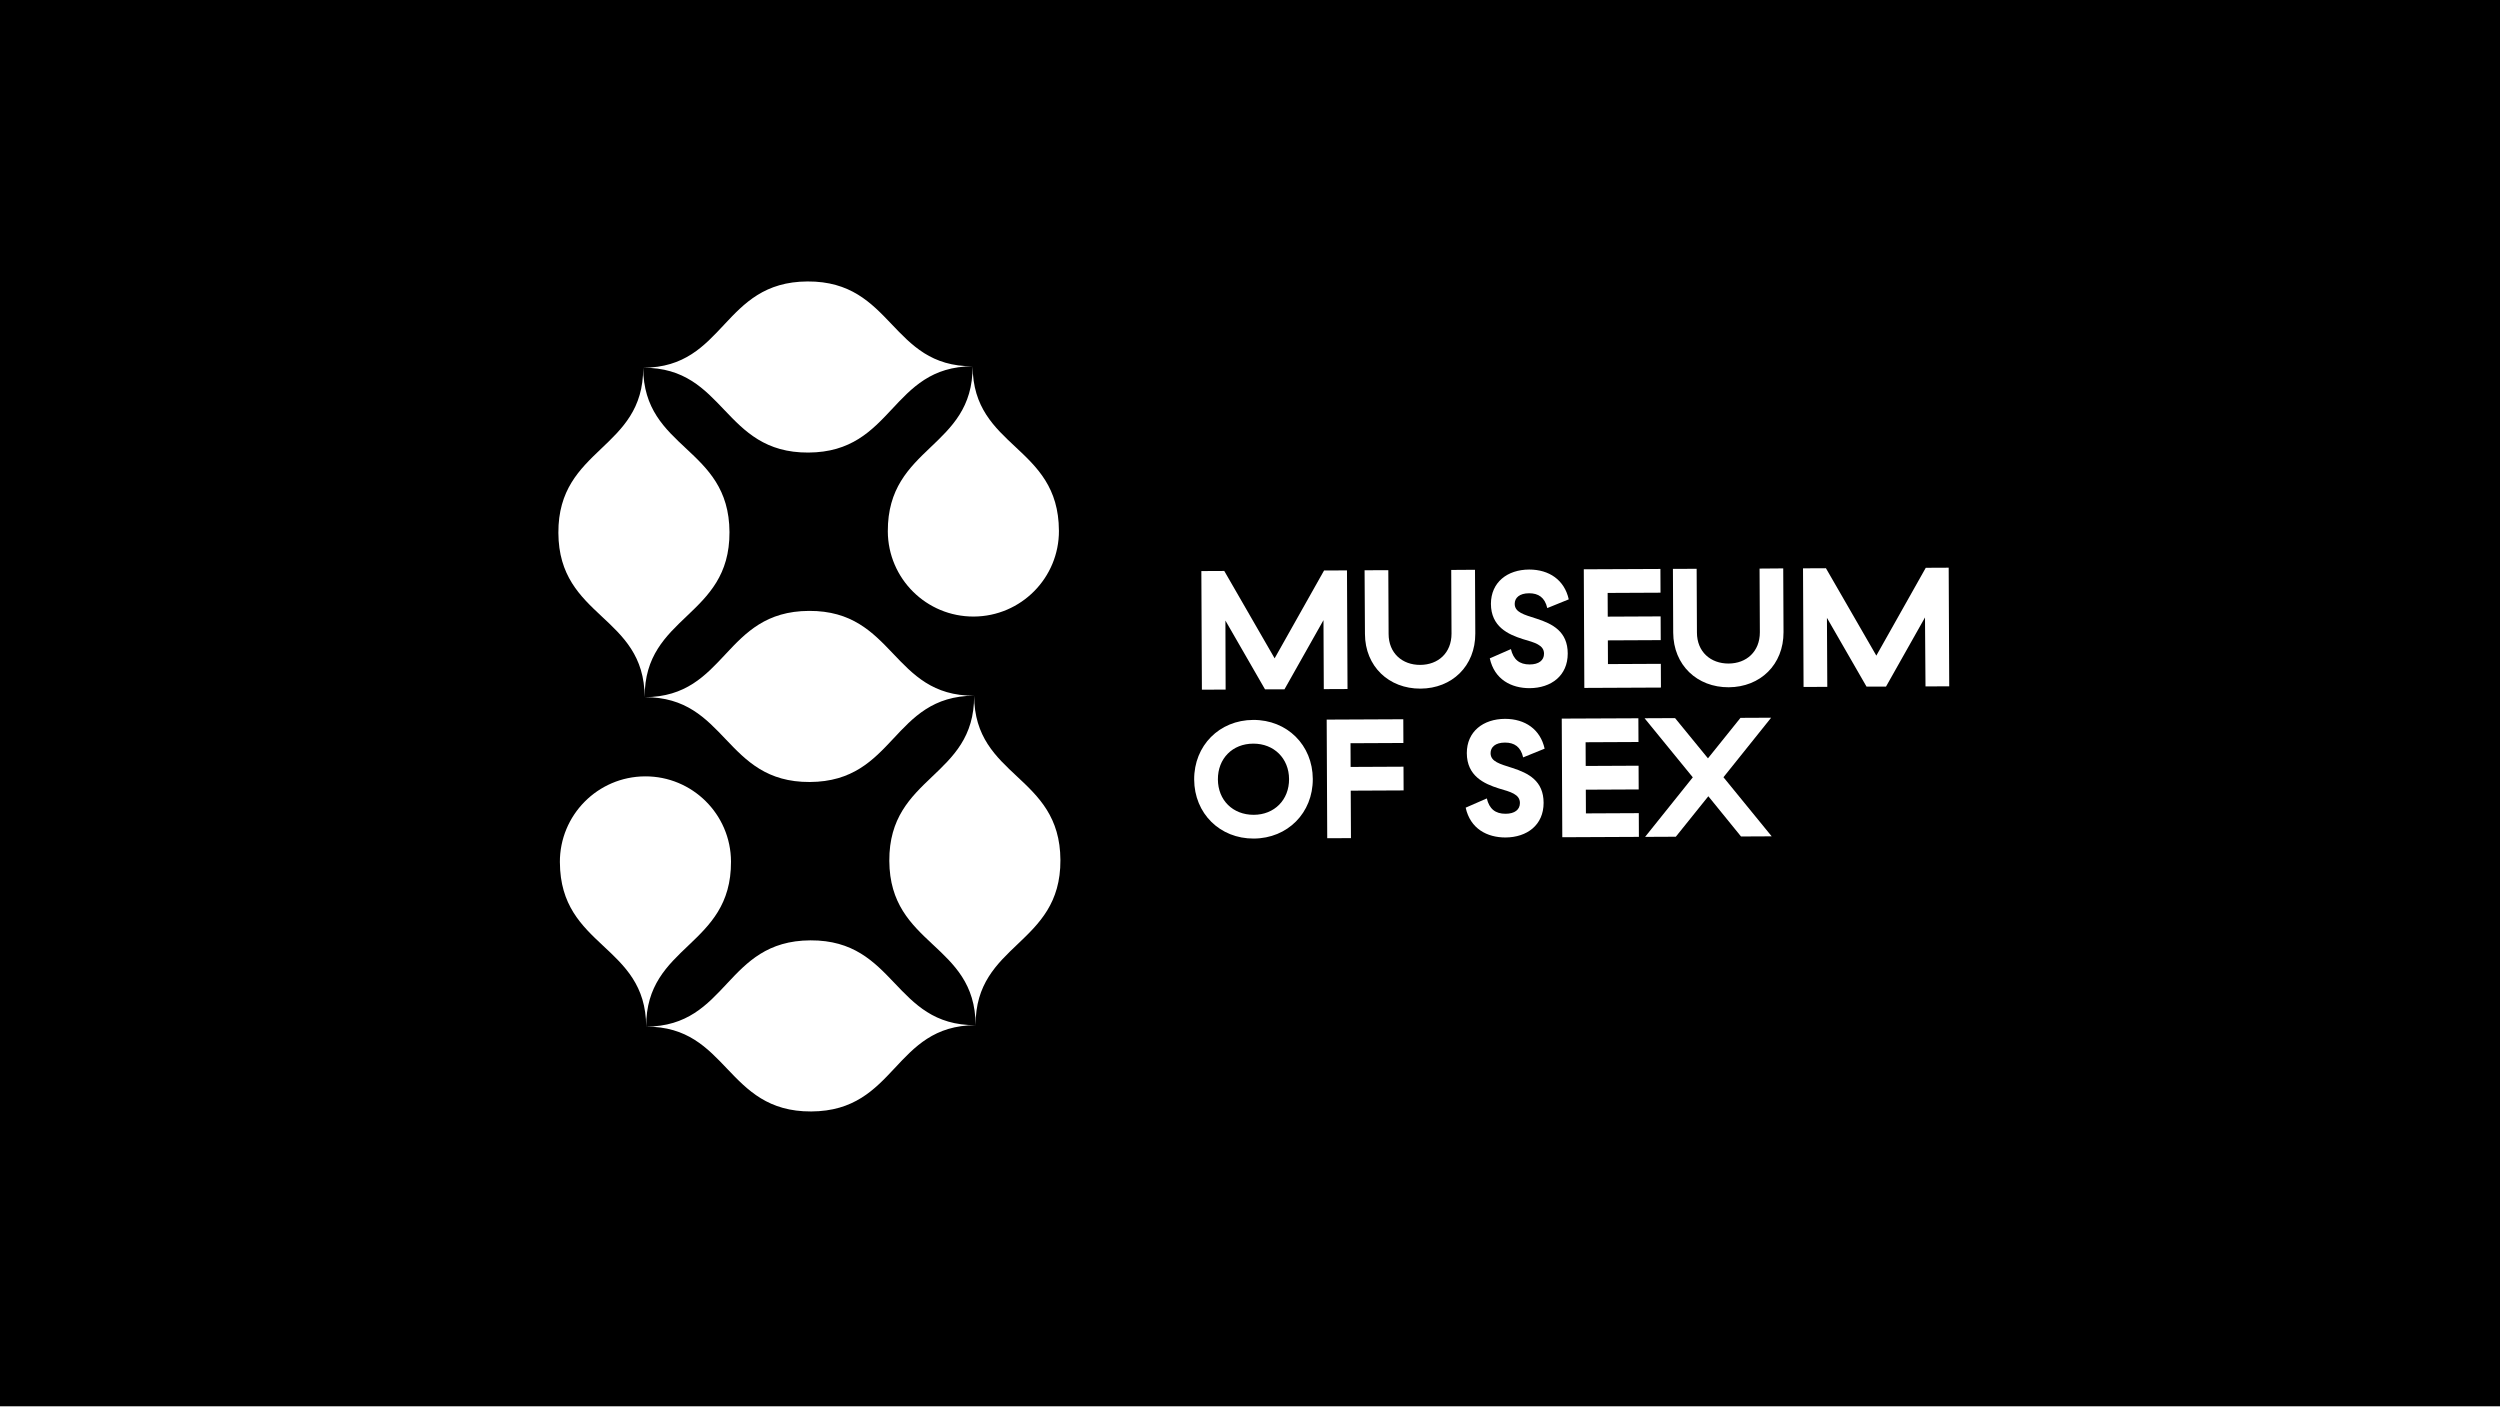
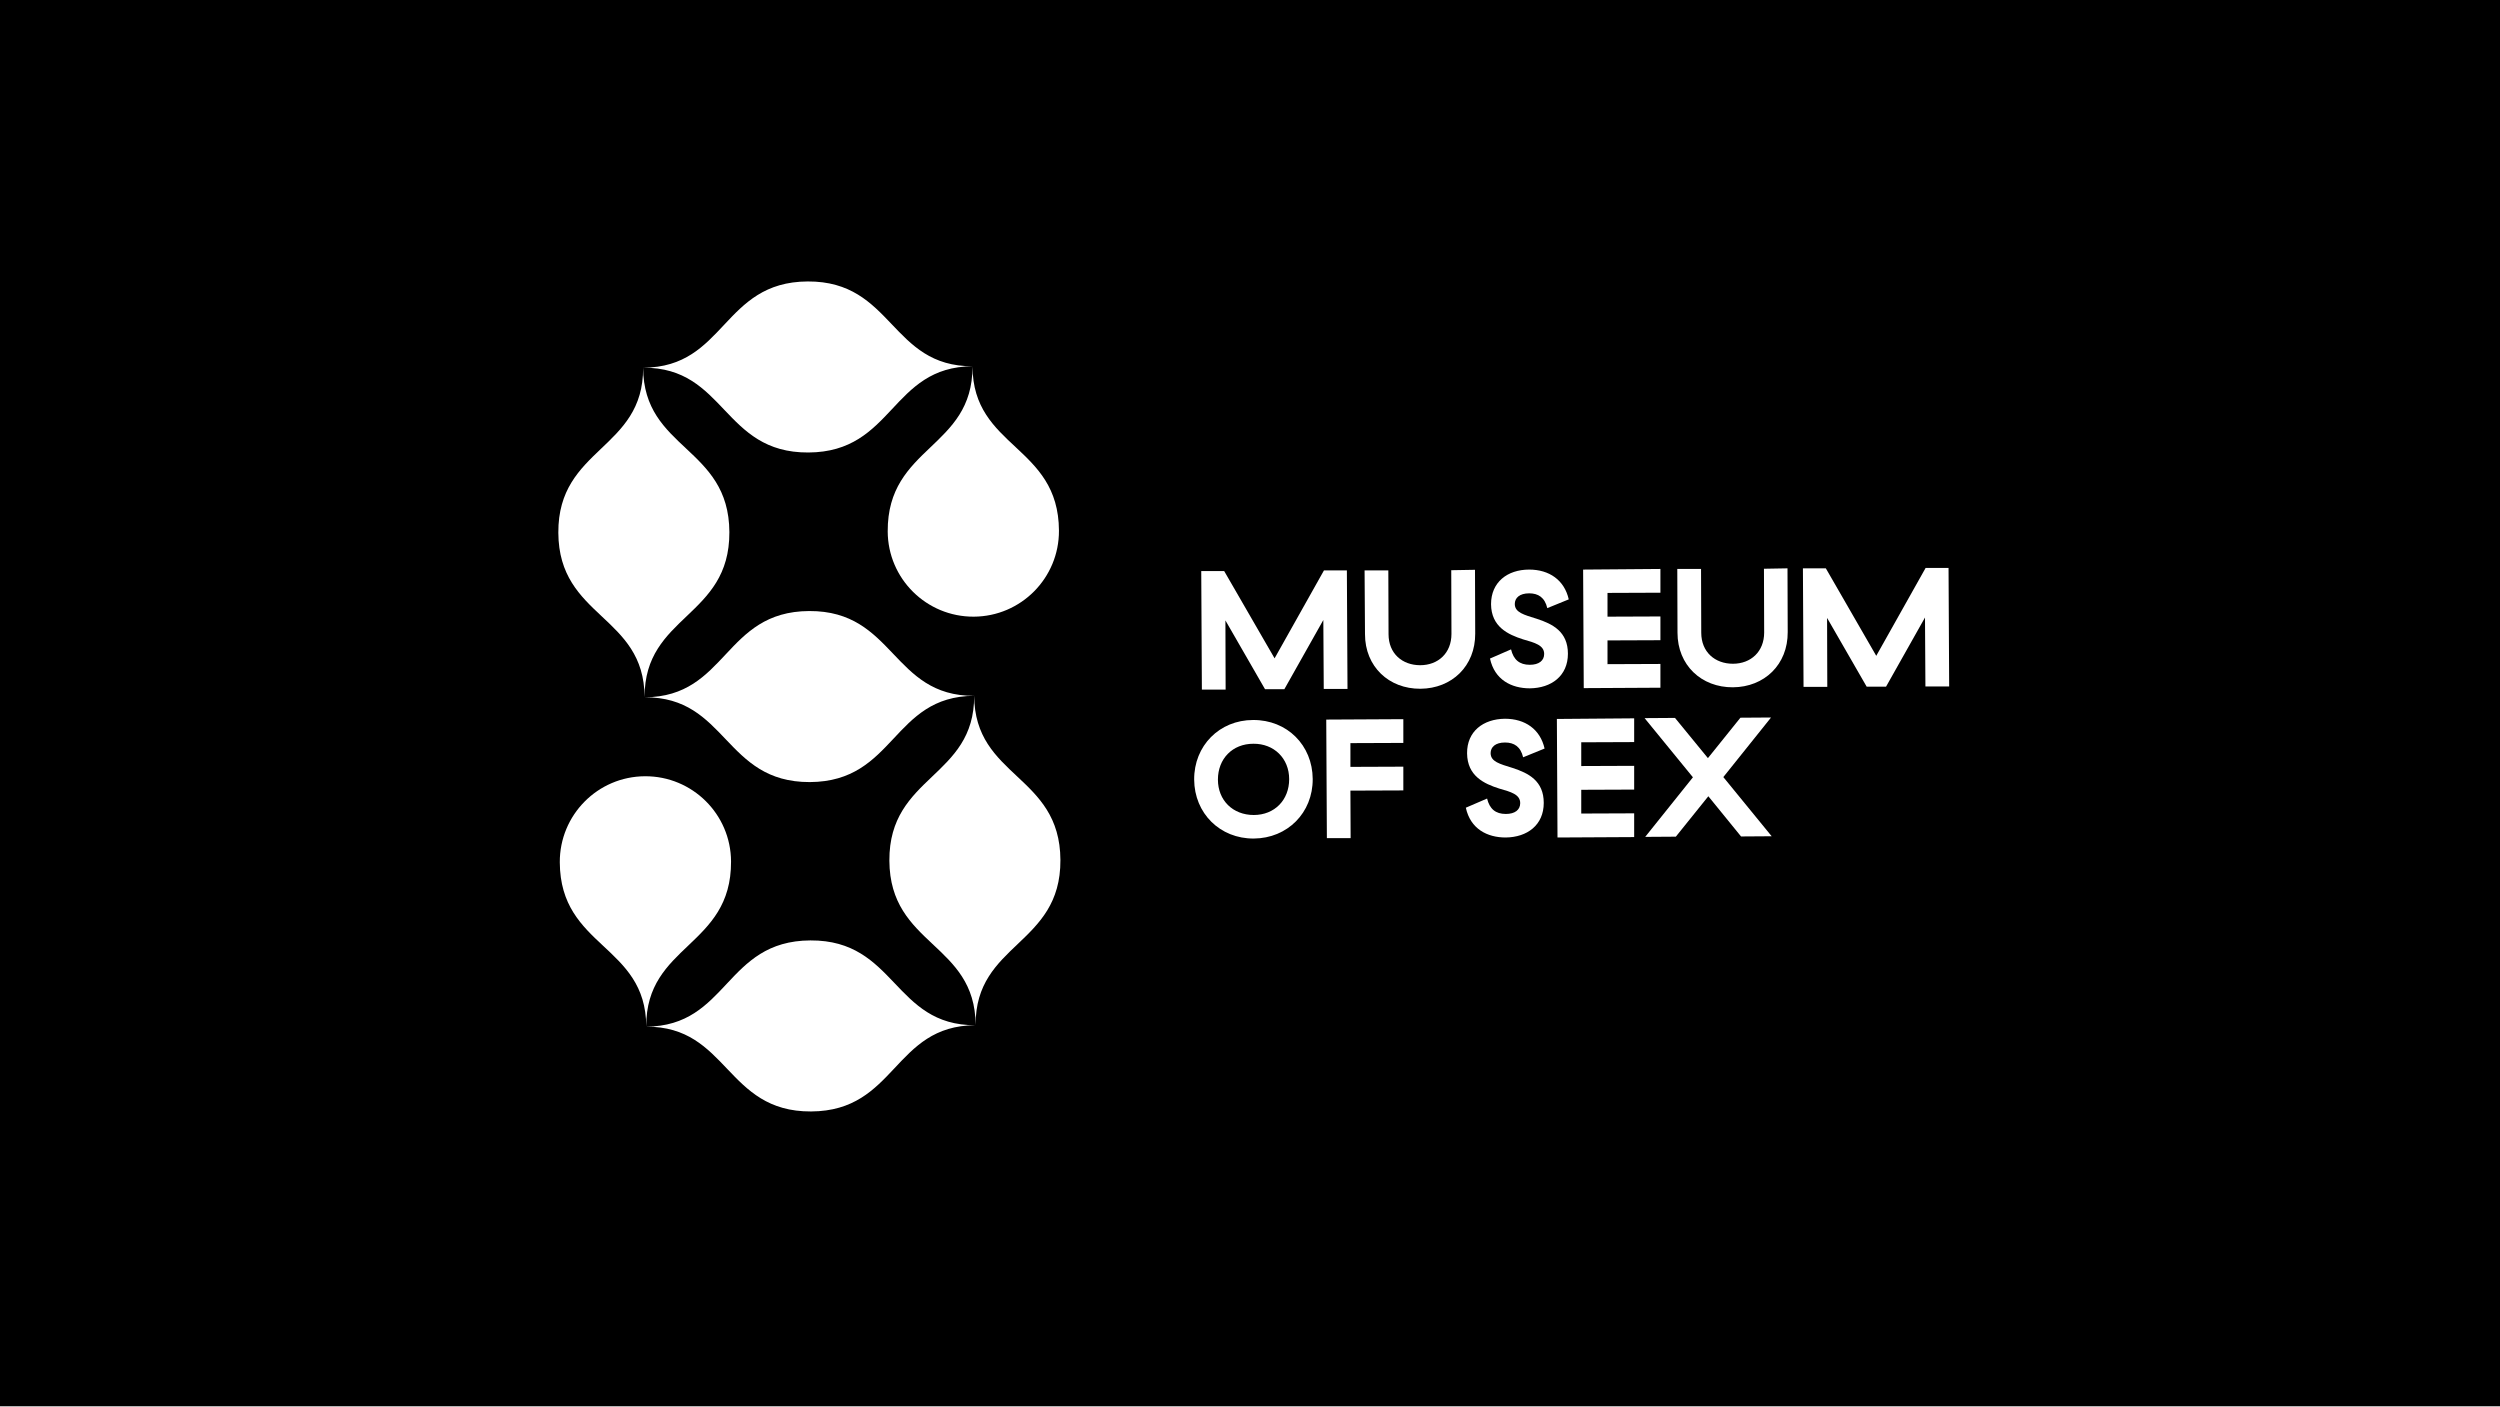
- <svg xmlns="http://www.w3.org/2000/svg" id="Layer_1" data-name="Layer 1" viewBox="0 0 1200 675">
-   <defs>
-     <style>.cls-1{fill:#fff;}</style>
-   </defs>
+ <svg xmlns="http://www.w3.org/2000/svg" version="1.1" id="Layer_1" x="0px" y="0px" viewBox="0 0 1200 675" style="enable-background:new 0 0 1200 675;" xml:space="preserve">
+   <style type="text/css">
+ 	.st0{fill:#FFFFFF;}
+ </style>
  <rect width="1200" height="675" />
-   <path class="cls-1" d="M388,217.23c41.07-.19,39.35-41.25,78.88-41.42-39.53.18-38.18-40.9-79.25-40.71s-39.35,41.25-78.88,41.42C348.26,176.34,346.91,217.42,388,217.23Z" />
-   <path class="cls-1" d="M350.15,255.4c-.19-41.07-41.25-39.35-41.42-78.88.18,39.53-40.9,38.18-40.71,79.25s41.25,39.35,41.42,78.88C309.27,295.12,350.34,296.47,350.15,255.4Z" />
-   <path class="cls-1" d="M509,412.82c-.19-41.07-41.25-39.35-41.42-78.88.18,39.53-40.9,38.18-40.71,79.25s41.25,39.35,41.42,78.88C468.11,452.54,509.18,453.89,509,412.82Z" />
-   <path class="cls-1" d="M388.7,375.36c41.07-.19,39.35-41.25,78.88-41.42-39.53.18-38.18-40.9-79.25-40.71S349,334.47,309.45,334.65C349,334.47,347.63,375.55,388.7,375.36Z" />
-   <path class="cls-1" d="M508.29,254.69a41.07,41.07,0,0,1-82.14.37C426,214,467,215.34,466.86,175.81c.18,39.53,41.25,37.81,41.42,78.88" />
-   <path class="cls-1" d="M389,451.37c-41.07.19-39.35,41.25-78.88,41.42,39.53-.18,38.18,40.9,79.25,40.71s39.35-41.25,78.88-41.42C428.76,492.26,430.11,451.18,389,451.37Z" />
-   <path class="cls-1" d="M268.74,413.91a41.07,41.07,0,0,1,82.14-.37c.19,41.07-40.89,39.72-40.71,79.25-.18-39.53-41.25-37.81-41.42-78.88" />
-   <path class="cls-1" d="M588.3,331l-11.39.05-.26-56.94,11-.05L611.82,316l23.73-42.16,11-.05.26,56.94-11.39.05-.15-33.11-18.72,33.2-9.35,0-19-33Z" />
-   <path class="cls-1" d="M708,273.49l.14,30.58c.07,15.62-11.19,26.41-26.32,26.47s-26.57-10.62-26.64-26.23L655,273.73l11.39-.05.14,30.58c0,9.27,6.58,14.94,15.2,14.89s15-5.76,15-15l-.14-30.58Z" />
-   <path class="cls-1" d="M734,273.38c9.6,0,16.94,5,19,14.31l-10.31,4.19c-1.17-5.12-4.26-7.13-8.74-7.11-4.64,0-6.9,2.22-6.89,5.07,0,4.07,4.42,5.18,10.45,7.11,7.74,2.49,15,6.19,15,16.77s-7.9,16.55-18.31,16.6c-8.78,0-16.86-4.15-19.1-14.31l10.14-4.44c1.17,5,4.1,7.39,9,7.37,4.39,0,6.9-2,6.89-5.16,0-4.23-4.5-5.35-10.12-7-7.17-2.26-15.32-6-15.37-16.94C715.67,279.48,723.54,273.42,734,273.38Z" />
-   <path class="cls-1" d="M797,273.1l.05,11.39-25.38.12.05,11.38,25.38-.12.05,11.39-25.38.12.05,11.38,25.38-.12.05,11.39-36.77.17-.26-56.94Z" />
-   <path class="cls-1" d="M855.95,272.83l.14,30.58c.07,15.62-11.18,26.41-26.31,26.48s-26.57-10.62-26.64-26.24L803,273.07l11.39-.05.14,30.58c0,9.27,6.58,14.94,15.2,14.9s15-5.76,15-15l-.14-30.58Z" />
-   <path class="cls-1" d="M877.1,329.69l-11.39.05-.26-56.94,11-.05,24.19,41.95,23.73-42.16,11-.05.26,56.94-11.39.05L924,296.37l-18.72,33.2-9.35,0-19-33Z" />
-   <path class="cls-1" d="M601.54,345.56c16.27-.07,28.53,12.07,28.6,28.34s-12.07,28.53-28.34,28.61-28.53-12.07-28.6-28.34S585.27,345.63,601.54,345.56Zm.05,11.39c-10,0-17.05,7.16-17,17.16s7.16,17,17.16,17,17.05-7.24,17-17.16S611.51,356.91,601.59,356.95Z" />
-   <path class="cls-1" d="M673.58,345.24l.05,11.39-25.38.12.05,11.38,25.38-.12.05,11.39-25.38.12.11,22.78-11.39.05-.26-56.94Z" />
-   <path class="cls-1" d="M722.42,345.05c9.6,0,16.94,5,19,14.31l-10.31,4.19c-1.17-5.12-4.26-7.13-8.74-7.11-4.64,0-6.9,2.22-6.89,5.07,0,4.07,4.42,5.18,10.45,7.11,7.74,2.49,15,6.19,15,16.77s-7.9,16.55-18.31,16.6c-8.78,0-16.86-4.15-19.1-14.31l10.15-4.44c1.16,5,4.1,7.39,9,7.37,4.39,0,6.9-2,6.89-5.16,0-4.23-4.5-5.35-10.12-7-7.17-2.26-15.32-6-15.37-16.94C704.06,351.15,711.92,345.09,722.42,345.05Z" />
-   <path class="cls-1" d="M786.42,344.77l.05,11.39-25.38.12.05,11.38,25.38-.12.05,11.39-25.38.12.05,11.38,25.38-.12.05,11.39-36.77.17-.26-56.94Z" />
-   <path class="cls-1" d="M789.65,401.7l22.89-28.58-23.15-28.36,14.64-.07L819.82,364l15.61-19.43,14.72-.07-22.89,28.57,23.15,28.37-14.72.07L820,382.2l-15.61,19.43Z" />
+   <path class="st0" d="M388,217.2c41.1-0.2,39.4-41.2,78.9-41.4c-39.5,0.2-38.2-40.9-79.2-40.7s-39.4,41.2-78.9,41.4  C348.3,176.3,346.9,217.4,388,217.2z" />
+   <path class="st0" d="M350.1,255.4c-0.2-41.1-41.2-39.4-41.4-78.9c0.2,39.5-40.9,38.2-40.7,79.2s41.2,39.4,41.4,78.9  C309.3,295.1,350.3,296.5,350.1,255.4z" />
+   <path class="st0" d="M509,412.8c-0.2-41.1-41.2-39.4-41.4-78.9c0.2,39.5-40.9,38.2-40.7,79.2s41.2,39.4,41.4,78.9  C468.1,452.5,509.2,453.9,509,412.8z" />
+   <path class="st0" d="M388.7,375.4c41.1-0.2,39.4-41.2,78.9-41.4c-39.5,0.2-38.2-40.9-79.2-40.7s-39.3,41.2-78.9,41.4  C349,334.5,347.6,375.5,388.7,375.4z" />
+   <path class="st0" d="M508.3,254.7c0.1,22.7-18.2,41.2-40.9,41.3c-22.7,0.1-41.2-18.2-41.3-40.9l0,0c-0.2-41.1,40.8-39.7,40.7-79.2  C467,215.3,508.1,213.6,508.3,254.7" />
+   <path class="st0" d="M389,451.4c-41.1,0.2-39.4,41.2-78.9,41.4c39.5-0.2,38.2,40.9,79.2,40.7s39.4-41.2,78.9-41.4  C428.8,492.3,430.1,451.2,389,451.4z" />
+   <path class="st0" d="M268.7,413.9c-0.1-22.7,18.2-41.2,40.9-41.3s41.2,18.2,41.3,40.9c0.2,41.1-40.9,39.7-40.7,79.2  C310,453.3,268.9,455,268.7,413.9" />
+   <path class="st0" d="M588.3,331l-11.4,0l-0.3-56.9l11,0l24.2,41.9l23.7-42.2l11,0l0.3,56.9l-11.4,0l-0.2-33.1l-18.7,33.2h-9.3  l-19-33L588.3,331z" />
+   <path class="st0" d="M708,273.5l0.1,30.6c0.1,15.6-11.2,26.4-26.3,26.5s-26.6-10.6-26.6-26.2l-0.2-30.6l11.4,0l0.1,30.6  c0,9.3,6.6,14.9,15.2,14.9s15-5.8,15-15l-0.1-30.6L708,273.5z" />
+   <path class="st0" d="M734,273.4c9.6,0,16.9,5,19,14.3l-10.3,4.2c-1.2-5.1-4.3-7.1-8.7-7.1c-4.6,0-6.9,2.2-6.9,5.1  c0,4.1,4.4,5.2,10.5,7.1c7.7,2.5,15,6.2,15,16.8s-7.9,16.5-18.3,16.6c-8.8,0-16.9-4.1-19.1-14.3l10.1-4.4c1.2,5,4.1,7.4,9,7.4  c4.4,0,6.9-2,6.9-5.2c0-4.2-4.5-5.4-10.1-7c-7.2-2.3-15.3-6-15.4-16.9C715.7,279.5,723.5,273.4,734,273.4z" />
+   <path class="st0" d="M797,273.1l0,11.4l-25.4,0.1l0,11.4l25.4-0.1l0,11.4l-25.4,0.1l0,11.4l25.4-0.1l0,11.4l-36.8,0.2l-0.3-56.9  L797,273.1z" />
+   <path class="st0" d="M858,272.8l0.1,30.6c0.1,15.6-11.2,26.4-26.3,26.5s-26.6-10.6-26.6-26.2l-0.1-30.6l11.4,0l0.1,30.6  c0,9.3,6.6,14.9,15.2,14.9s15-5.8,15-15l-0.1-30.6L858,272.8z" />
+   <path class="st0" d="M877.1,329.7l-11.4,0l-0.3-56.9l11,0l24.2,42l23.7-42.2l11,0l0.3,56.9l-11.4,0l-0.2-33.1l-18.7,33.2h-9.3  l-19-33L877.1,329.7z" />
+   <path class="st0" d="M601.5,345.6c16.3-0.1,28.5,12.1,28.6,28.3s-12.1,28.5-28.3,28.6s-28.5-12.1-28.6-28.3S585.3,345.6,601.5,345.6  z M601.6,357c-10,0-17,7.2-17,17.2s7.2,17,17.2,17s17-7.2,17-17.2S611.5,356.9,601.6,357L601.6,357z" />
+   <path class="st0" d="M673.6,345.2l0,11.4l-25.4,0.1l0,11.4l25.4-0.1l0,11.4l-25.4,0.1l0.1,22.8l-11.4,0l-0.3-56.9L673.6,345.2z" />
+   <path class="st0" d="M722.4,345c9.6,0,16.9,5,19,14.3l-10.3,4.2c-1.2-5.1-4.3-7.1-8.7-7.1c-4.6,0-6.9,2.2-6.9,5.1  c0,4.1,4.4,5.2,10.5,7.1c7.7,2.5,15,6.2,15,16.8s-7.9,16.5-18.3,16.6c-8.8,0-16.9-4.1-19.1-14.3l10.2-4.4c1.2,5,4.1,7.4,9,7.4  c4.4,0,6.9-2,6.9-5.2c0-4.2-4.5-5.4-10.1-7c-7.2-2.3-15.3-6-15.4-16.9C704.1,351.1,711.9,345.1,722.4,345z" />
+   <path class="st0" d="M784.4,344.8l0,11.4l-25.4,0.1l0,11.4l25.4-0.1l0,11.4l-25.4,0.1l0,11.4l25.4-0.1l0,11.4l-36.8,0.2l-0.3-56.9  L784.4,344.8z" />
+   <path class="st0" d="M789.7,401.7l22.9-28.6l-23.2-28.4l14.6-0.1l15.8,19.3l15.6-19.4l14.7-0.1l-22.9,28.6l23.2,28.4l-14.7,0.1  L820,382.2l-15.6,19.4L789.7,401.7z" />
</svg>
